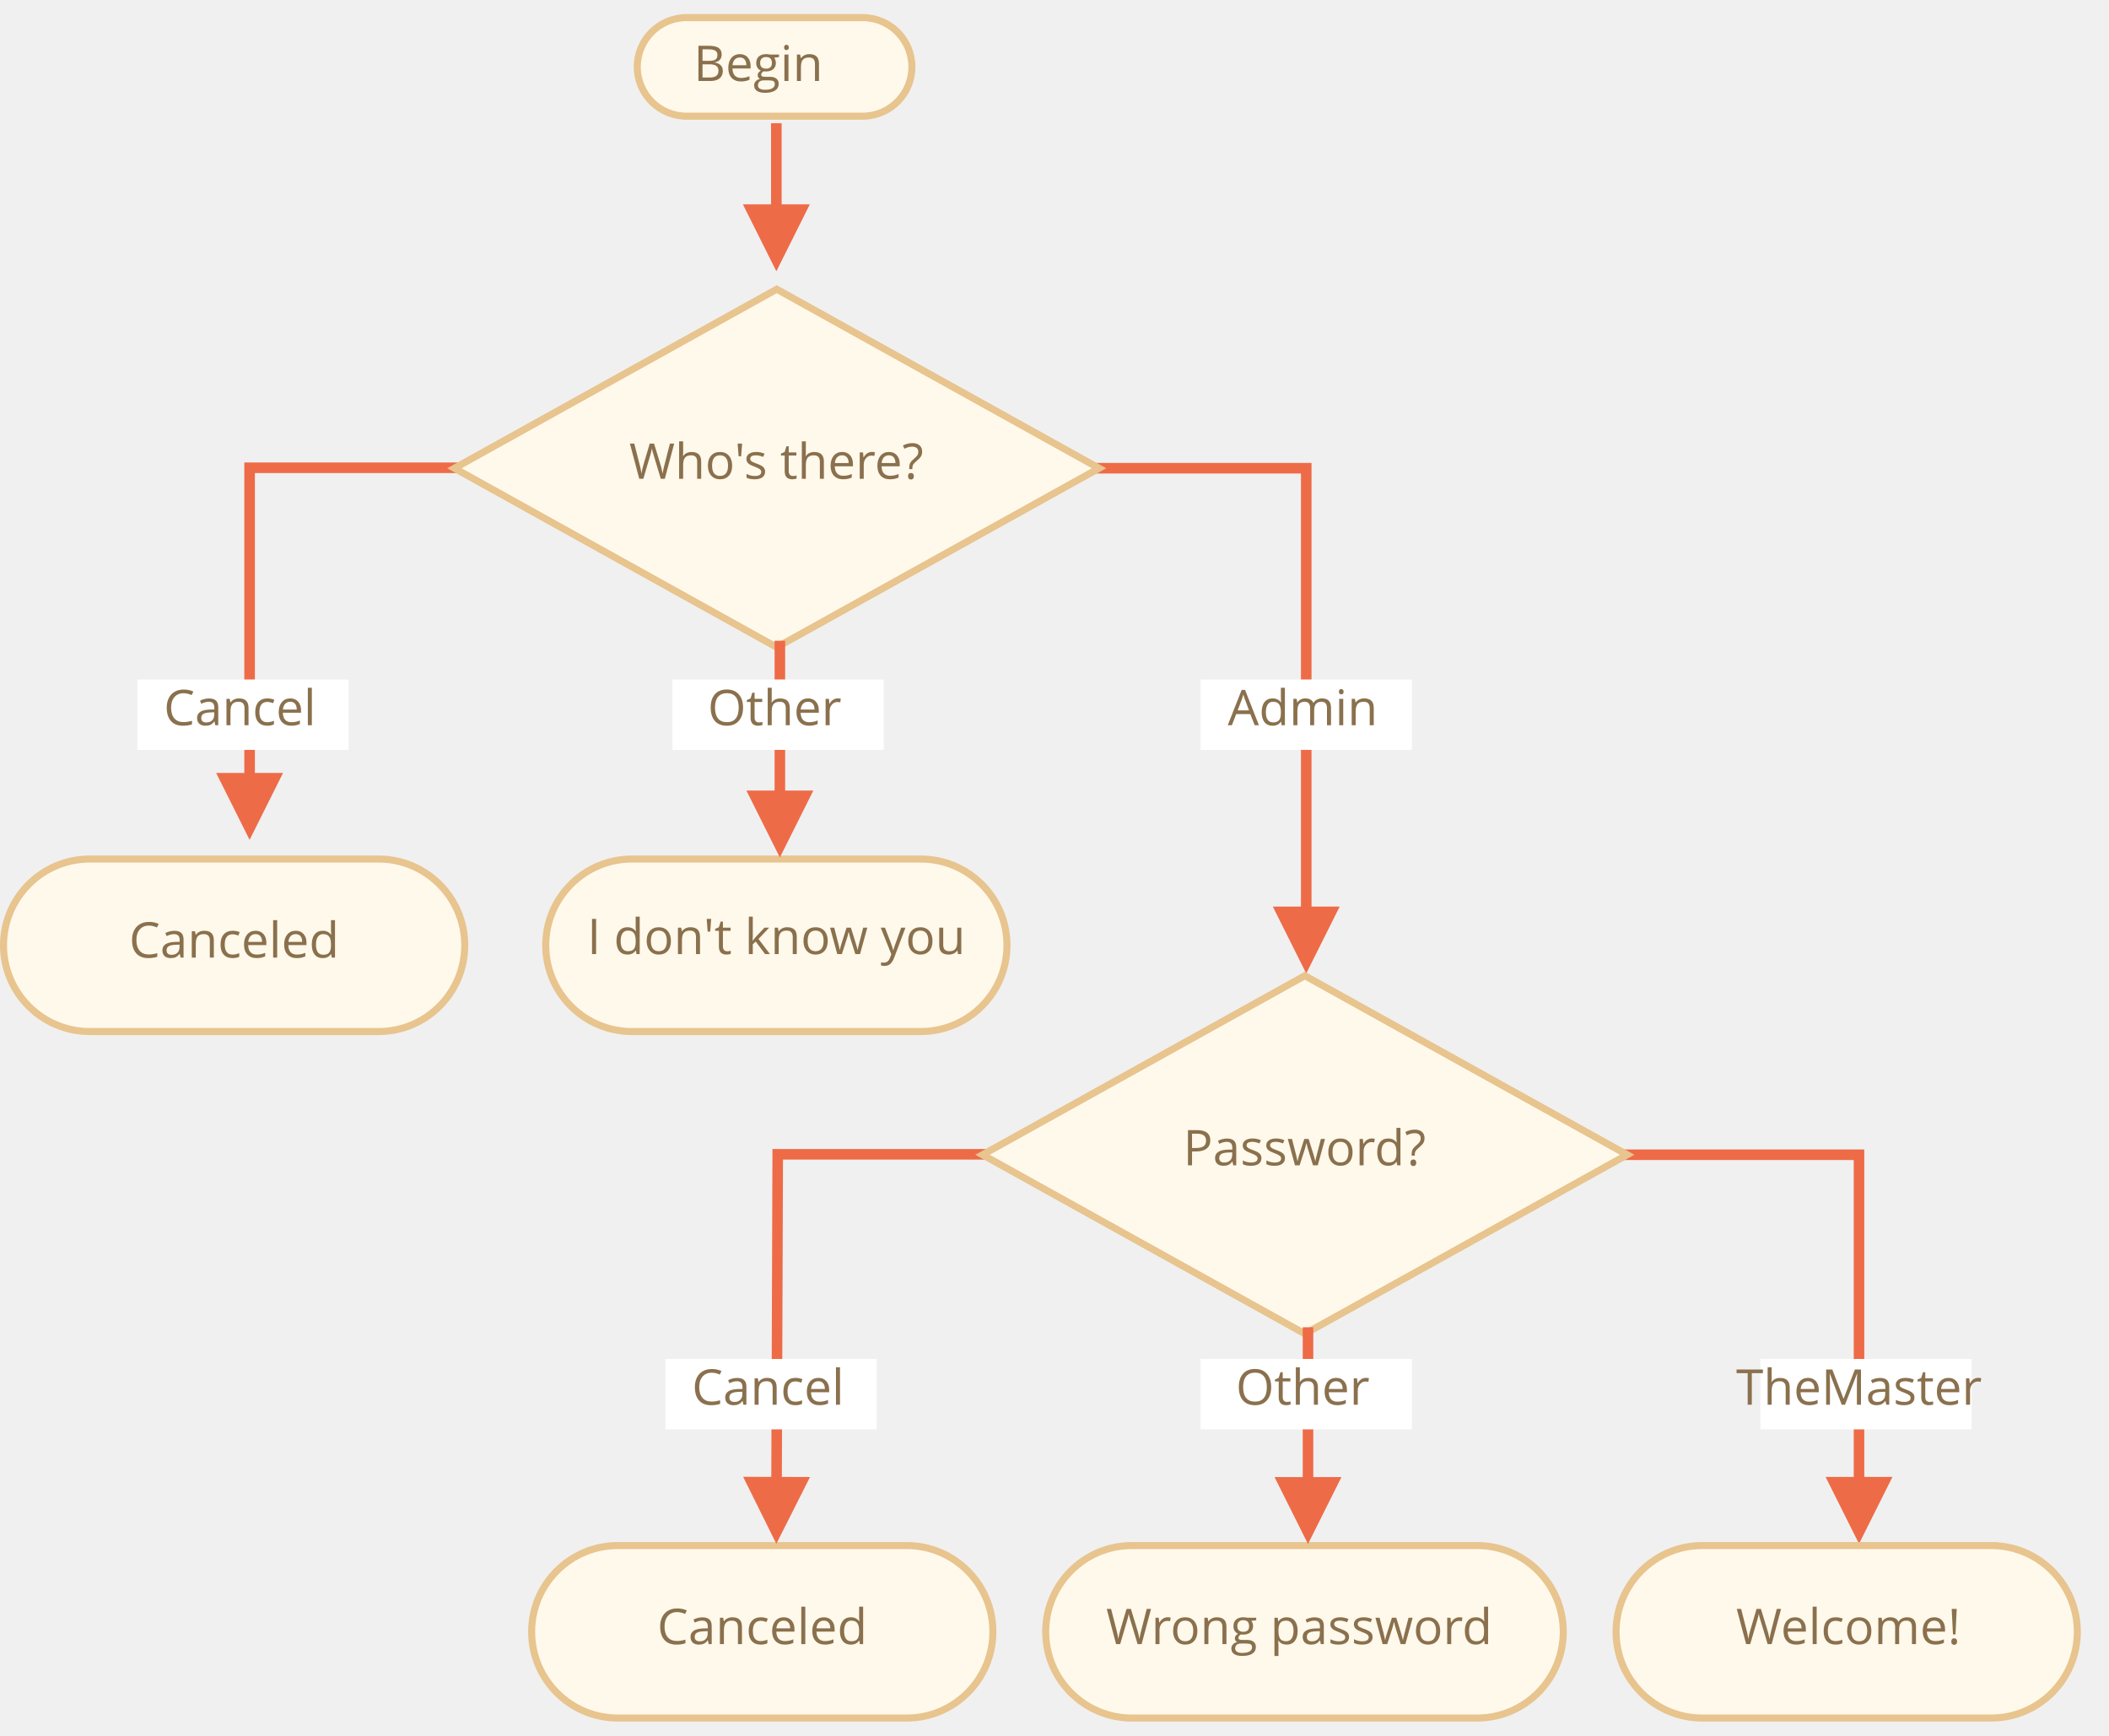
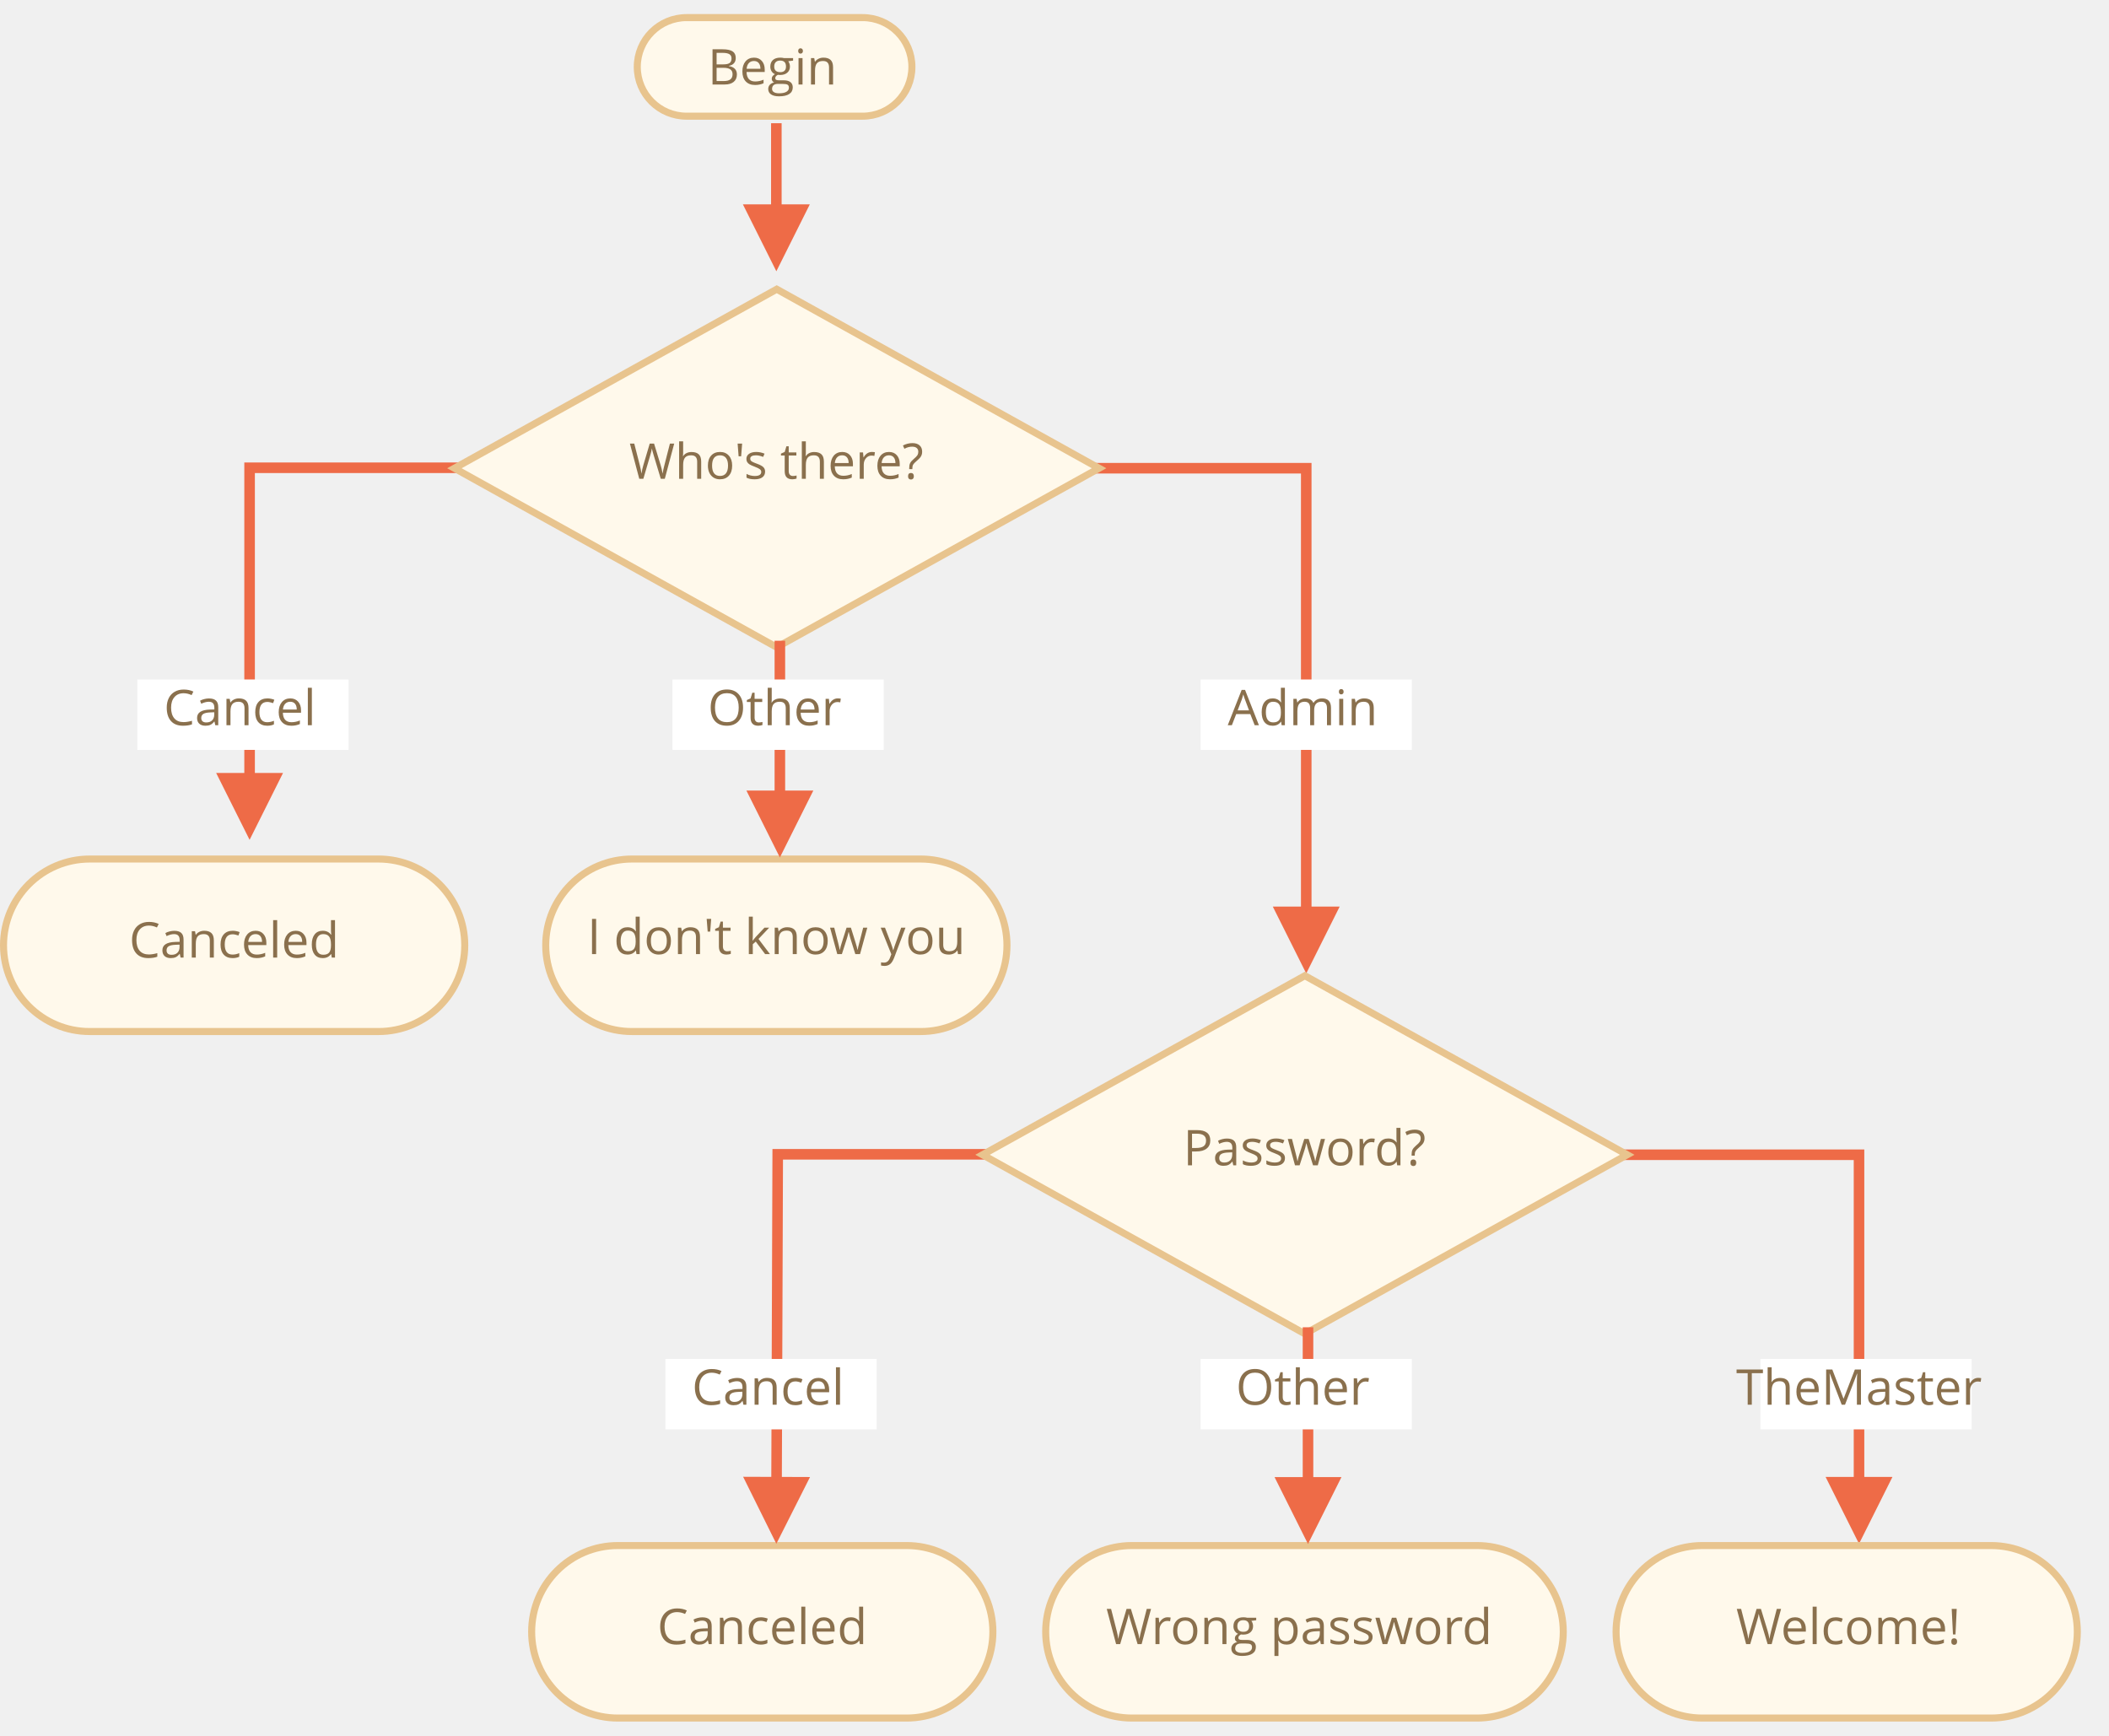
<svg xmlns="http://www.w3.org/2000/svg" width="599px" height="493px" viewBox="0 0 599 493" version="1.1">
  <g id="combined" stroke="none" stroke-width="1" fill="none" fill-rule="evenodd">
    <g id="ifelse_task.svg">
      <path id="Path-1218-Copy" d="M526.5,419.5 L526.5,329.5 L446,329.5 L444.5,329.5 L444.5,326.5 L529.5,326.5 L529.5,419.5 L537.5,419.5 L528,438.5 L518.5,419.5 L526.5,419.5 Z" fill="#EE6B47" fill-rule="nonzero" />
      <path id="Path-1218-Copy" d="M369.5,257.5 L369.5,134.5 L289,134.5 L287.5,134.5 L287.5,131.5 L372.5,131.5 L372.5,257.5 L380.5,257.5 L371,276.5 L361.5,257.5 L369.5,257.5 Z" fill="#EE6B47" fill-rule="nonzero" />
      <g id="Rectangle-1-+-Корень" transform="translate(180, 4)">
        <rect id="Rectangle-1" stroke="#E8C48E" stroke-width="2" fill="#FFF9EB" x="1" y="1" width="78" height="28" rx="14" />
        <text id="Begin" font-family="OpenSans-Regular, Open Sans" font-size="14" font-weight="normal" fill="#8A704D">
-           <tspan x="17" y="19">Begin</tspan>
+           <tspan x="21" y="20">Begin</tspan>
        </text>
      </g>
      <g id="Rectangle-1-+-Корень-Copy-2" transform="translate(0, 243)">
        <rect id="Rectangle-1" stroke="#E8C48E" stroke-width="2" fill="#FFF9EB" x="1" y="1" width="131" height="49" rx="24.5" />
        <text id="Canceled" font-family="OpenSans-Regular, Open Sans" font-size="14" font-weight="normal" fill="#8A704D">
          <tspan x="36.647" y="29">Canceled</tspan>
        </text>
      </g>
      <g id="Rectangle-1-+-Корень-Copy-5" transform="translate(150, 438)">
        <rect id="Rectangle-1" stroke="#E8C48E" stroke-width="2" fill="#FFF9EB" x="1" y="1" width="131" height="49" rx="24.5" />
        <text id="Canceled" font-family="OpenSans-Regular, Open Sans" font-size="14" font-weight="normal" fill="#8A704D">
          <tspan x="36.647" y="29">Canceled</tspan>
        </text>
      </g>
      <g id="Rectangle-1-+-Корень-Copy-6" transform="translate(458, 438)">
        <rect id="Rectangle-1" stroke="#E8C48E" stroke-width="2" fill="#FFF9EB" x="1" y="1" width="131" height="49" rx="24.5" />
        <text id="Welcome!" font-family="OpenSans-Regular, Open Sans" font-size="14" font-weight="normal" fill="#8A704D">
          <tspan x="35.093" y="29">Welcome!</tspan>
        </text>
      </g>
      <g id="Rectangle-1-+-Корень-Copy-4" transform="translate(154, 243)">
        <rect id="Rectangle-1" stroke="#E8C48E" stroke-width="2" fill="#FFF9EB" x="1" y="1" width="131" height="49" rx="24.5" />
        <text id="I-don't-know-you" font-family="OpenSans-Regular, Open Sans" font-size="14" font-weight="normal" fill="#8A704D">
          <tspan x="12.773" y="28">I don't know you</tspan>
        </text>
      </g>
      <g id="Rectangle-1-+-Корень-Copy-7" transform="translate(296, 438)">
        <rect id="Rectangle-1" stroke="#E8C48E" stroke-width="2" fill="#FFF9EB" x="1" y="1" width="147" height="49" rx="24.5" />
        <text id="Wrong-password" font-family="OpenSans-Regular, Open Sans" font-size="14" font-weight="normal" fill="#8A704D">
          <tspan x="18.152" y="29">Wrong password</tspan>
        </text>
      </g>
      <path id="Line" d="M219,58.05 L219,35 L222,35 L222,58.05 L230,58.05 L220.5,77.05 L211,58.05 L219,58.05 Z" fill="#EE6B47" fill-rule="nonzero" />
      <path id="Path-1218" d="M69.389,219.548 L69.389,131.367 L131.691,131.367 L131.691,134.367 L72.389,134.367 L72.389,219.548 L80.389,219.548 L70.889,238.548 L61.389,219.548 L69.389,219.548 Z" fill="#EE6B47" fill-rule="nonzero" />
      <path id="Path-1218-Copy-2" d="M219.065,419.495 L219.394,326.367 L281.691,326.367 L281.691,329.367 L222.384,329.367 L222.065,419.505 L230.065,419.534 L220.498,438.5 L211.065,419.467 L219.065,419.495 Z" fill="#EE6B47" fill-rule="nonzero" />
      <g id="Rectangle-354-+-Каково-“официальное”" transform="translate(127, 81)">
        <path d="M2.059,52 L93.61,102.856 L185.161,52 L93.61,1.144 L2.059,52 Z" id="Rectangle-354" stroke="#E8C48E" stroke-width="2" fill="#FFF9EB" />
        <text id="Who's-there?" font-family="OpenSans-Regular, Open Sans" font-size="14" font-weight="normal" fill="#8A704D">
          <tspan x="51.722" y="55">Who's there?</tspan>
        </text>
      </g>
      <g id="Rectangle-354-+-Каково-“официальное”-Copy" transform="translate(277, 276)">
        <path d="M2.059,52 L93.61,102.856 L185.161,52 L93.61,1.144 L2.059,52 Z" id="Rectangle-354" stroke="#E8C48E" stroke-width="2" fill="#FFF9EB" />
        <text id="Password?" font-family="OpenSans-Regular, Open Sans" font-size="14" font-weight="normal" fill="#8A704D">
          <tspan x="59.03" y="55">Password?</tspan>
        </text>
      </g>
      <g id="Rectangle-356-+-Отмена" transform="translate(39, 191)">
        <rect id="Rectangle-356" fill="#FFFFFF" x="0" y="2" width="60" height="20" />
        <text id="Cancel" font-family="OpenSans-Regular, Open Sans" font-size="14" font-weight="normal" fill="#8A704D">
          <tspan x="7.5" y="15">Cancel</tspan>
        </text>
      </g>
      <g id="Rectangle-356-+-Отмена-Copy" transform="translate(189, 384)">
        <rect id="Rectangle-356" fill="#FFFFFF" x="0" y="2" width="60" height="20" />
        <text id="Cancel" font-family="OpenSans-Regular, Open Sans" font-size="14" font-weight="normal" fill="#8A704D">
          <tspan x="7.5" y="15">Cancel</tspan>
        </text>
      </g>
      <g id="Rectangle-356-Copy-+-“Админ”" transform="translate(341, 191)">
        <rect id="Rectangle-356-Copy" fill="#FFFFFF" x="0" y="2" width="60" height="20" />
        <text id="Admin" font-family="OpenSans-Regular, Open Sans" font-size="14" font-weight="normal" fill="#8A704D">
          <tspan x="7.703" y="15">Admin</tspan>
        </text>
      </g>
      <g id="Rectangle-356-Copy-+-“Админ”-Copy" transform="translate(493, 384)">
        <rect id="Rectangle-356-Copy" fill="#FFFFFF" x="7" y="2" width="60" height="20" />
        <text id="TheMaster" font-family="OpenSans-Regular, Open Sans" font-size="14" font-weight="normal" fill="#8A704D">
          <tspan x="0.096" y="15">TheMaster</tspan>
        </text>
      </g>
      <path id="Line" d="M220,224.56 L220,182 L223,182 L223,224.56 L231,224.56 L221.5,243.56 L212,224.56 L220,224.56 Z" fill="#EE6B47" fill-rule="nonzero" />
      <path id="Line-Copy-2" d="M370,419.56 L370,377 L373,377 L373,419.56 L381,419.56 L371.5,438.56 L362,419.56 L370,419.56 Z" fill="#EE6B47" fill-rule="nonzero" />
      <g id="Rectangle-356-Copy-2-+-“Админ”-Copy" transform="translate(191, 191)">
        <rect id="Rectangle-356-Copy-2" fill="#FFFFFF" x="0" y="2" width="60" height="20" />
        <text id="Other" font-family="OpenSans-Regular, Open Sans" font-size="14" font-weight="normal" fill="#8A704D">
          <tspan x="9.996" y="15">Other</tspan>
        </text>
      </g>
      <g id="Rectangle-356-Copy-2-+-“Админ”-Copy-Copy" transform="translate(341, 384)">
        <rect id="Rectangle-356-Copy-2" fill="#FFFFFF" x="0" y="2" width="60" height="20" />
        <text id="Other" font-family="OpenSans-Regular, Open Sans" font-size="14" font-weight="normal" fill="#8A704D">
          <tspan x="9.996" y="15">Other</tspan>
        </text>
      </g>
    </g>
  </g>
</svg>
